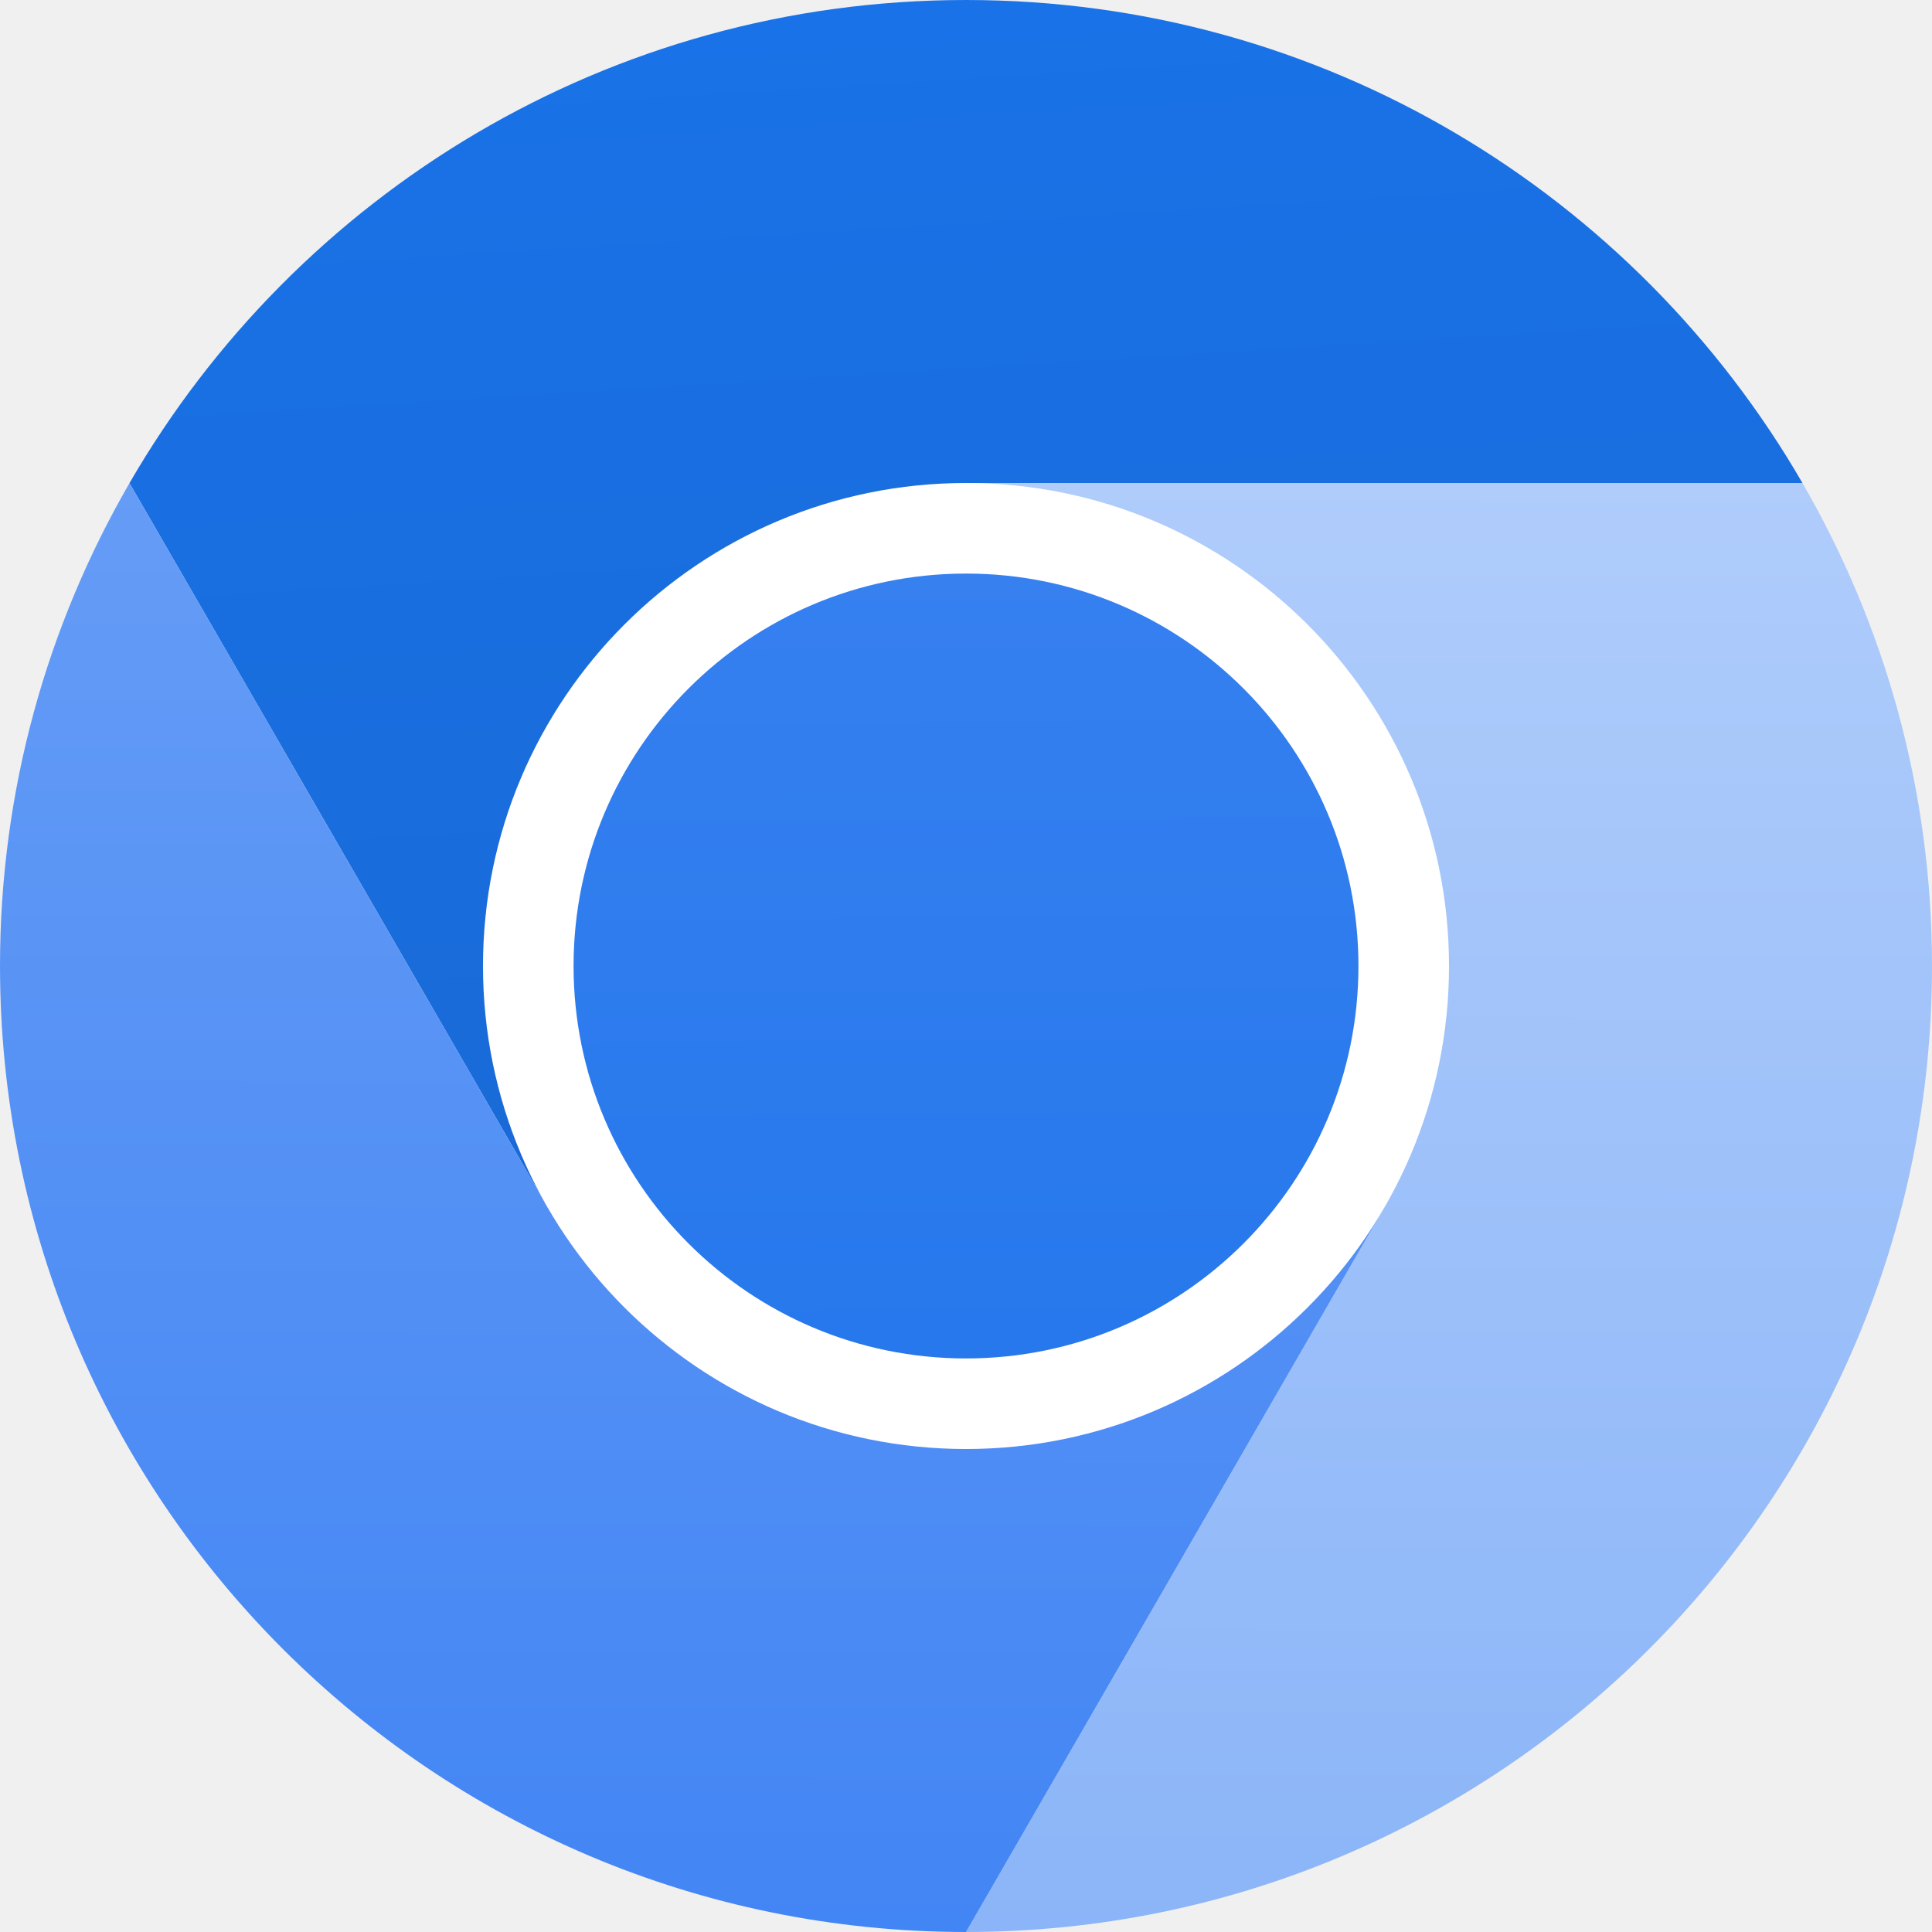
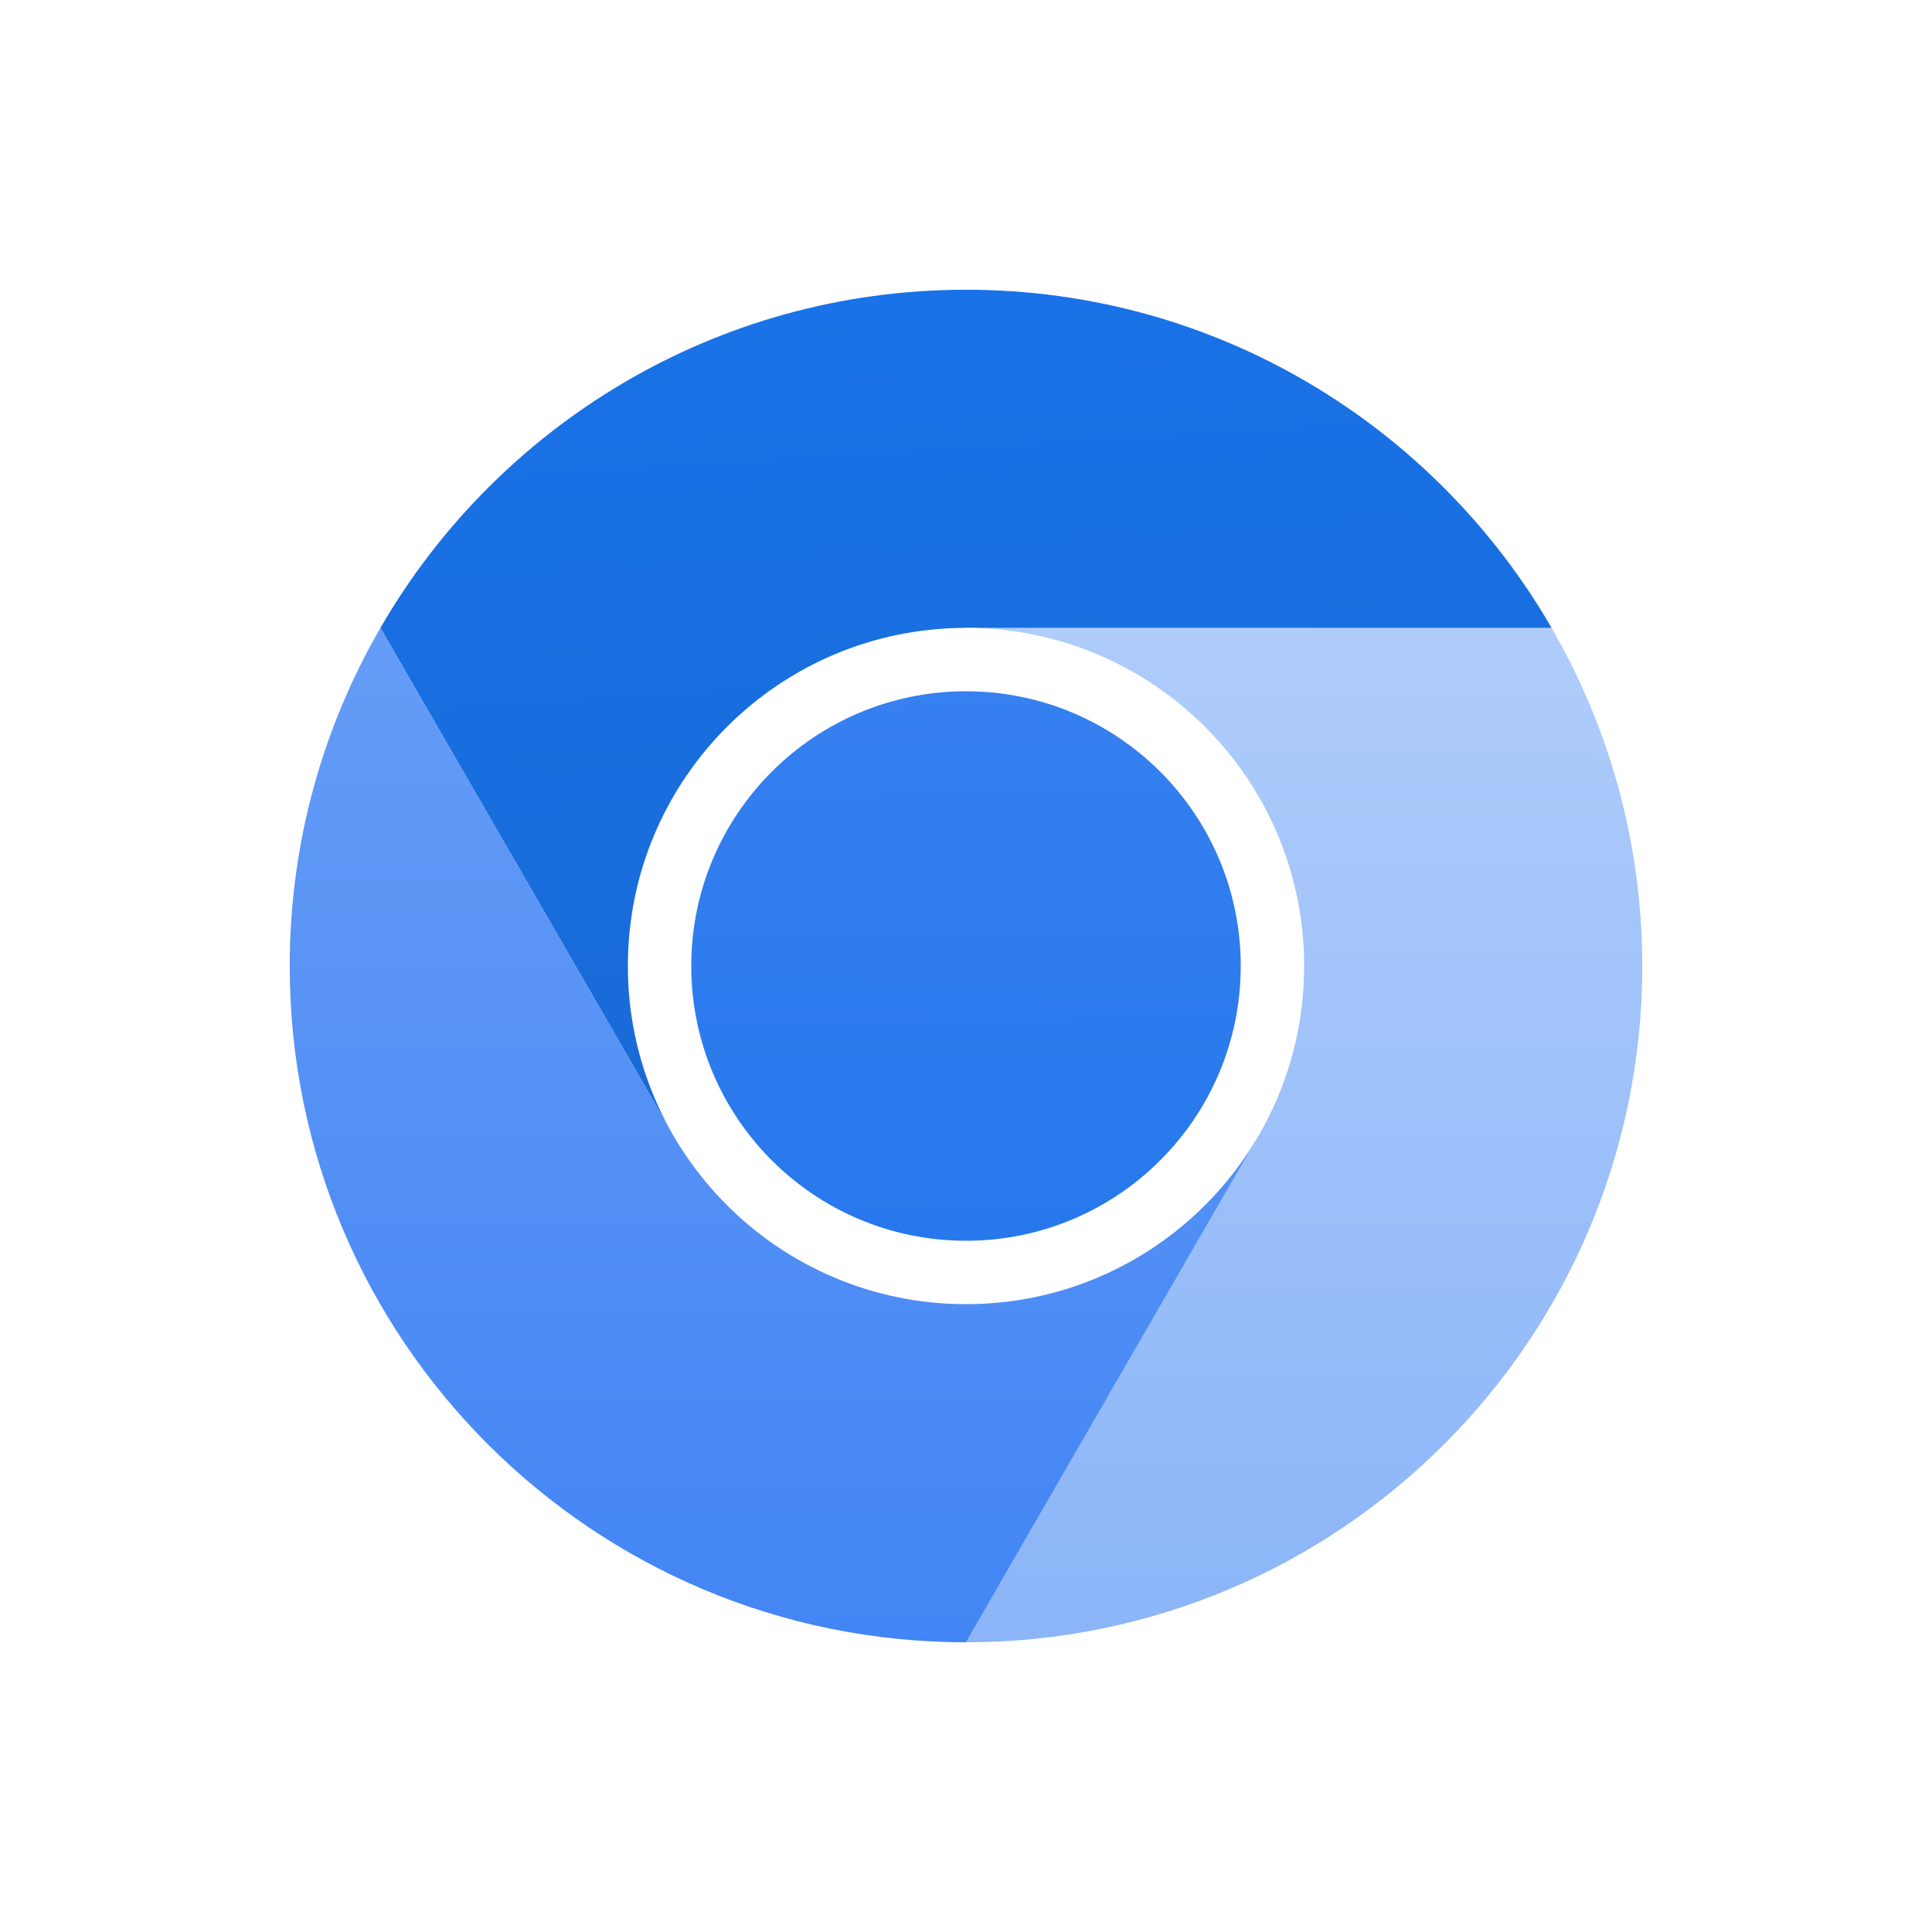
- <svg xmlns="http://www.w3.org/2000/svg" xmlns:xlink="http://www.w3.org/1999/xlink" version="1.1" id="svg44" width="511.985" height="511.985" viewBox="0 0 511.985 511.985">
-   <defs id="defs18">
-     <linearGradient xlink:href="#linearGradient4975" id="linearGradient4633" gradientUnits="userSpaceOnUse" gradientTransform="matrix(231.6258,0,0,231.6247,111.1101,159.9936)" x2="0.557" x1="0.465" y1="-0.674" y2="0.811" />
-     <linearGradient id="linearGradient4975">
-       <stop style="stop-color:#1972e7" offset="0" id="stop4971" />
-       <stop style="stop-color:#1969d5" offset="1" id="stop4973" />
+ <svg xmlns="http://www.w3.org/2000/svg" width="256" height="256" viewBox="0 0 256 256" fill="none">
+   <rect width="256" height="256" fill="white" />
+   <g clip-path="url(#clip0_1572_621)">
+     <path d="M128 128.003L166.803 150.405L128 217.612C177.49 217.612 217.61 177.493 217.61 128.003C217.61 111.676 213.222 96.382 205.592 83.197H127.999L128 128.003Z" fill="url(#paint0_linear_1572_621)" />
+     <path d="M128 38.391C94.833 38.391 65.896 56.423 50.401 83.207L89.197 150.404L128 128.002V83.196H205.593C190.096 56.419 161.163 38.391 128 38.391Z" fill="url(#paint1_linear_1572_621)" />
+     <path d="M38.39 128.002C38.39 177.492 78.508 217.612 128 217.612L166.804 150.404L128 128.002L89.197 150.404L50.402 83.207C42.776 96.388 38.39 111.676 38.39 128.001" fill="url(#paint2_linear_1572_621)" />
+     <path d="M172.806 128.003C172.806 152.748 152.745 172.808 128 172.808C103.255 172.808 83.194 152.748 83.194 128.003C83.194 103.258 103.255 83.197 128 83.197C152.745 83.197 172.806 103.258 172.806 128.003Z" fill="white" />
+     <path d="M164.405 128.002C164.405 148.108 148.106 164.407 128 164.407C107.895 164.407 91.596 148.108 91.596 128.002C91.596 107.897 107.895 91.598 128 91.598C148.106 91.598 164.405 107.897 164.405 128.002Z" fill="url(#paint3_linear_1572_621)" />
+   </g>
+   <defs>
+     <linearGradient id="paint0_linear_1572_621" x1="172.996" y1="83.012" x2="172.805" y2="217.612" gradientUnits="userSpaceOnUse">
+       <stop stop-color="#AFCCFB" />
+       <stop offset="1" stop-color="#8BB5F8" />
    </linearGradient>
-     <linearGradient xlink:href="#3" id="linearGradient1331" x1="101.744" y1="33.726" x2="101.599" y2="135.466" gradientUnits="userSpaceOnUse" gradientTransform="matrix(3.779424,0,0,3.779407,0.00151555,0.00377865)" />
-     <linearGradient id="3" x2="1" gradientTransform="matrix(61.286,0,0,61.286,29.399,42.333)" gradientUnits="userSpaceOnUse">
-       <stop offset="0" id="stop1397" style="stop-color:#afccfb" />
-       <stop offset="1" id="stop1399" style="stop-color:#8bb5f8" />
+     <linearGradient id="paint1_linear_1572_621" x1="115.004" y1="39.756" x2="122.411" y2="160.177" gradientUnits="userSpaceOnUse">
+       <stop stop-color="#1972E7" />
+       <stop offset="1" stop-color="#1969D5" />
    </linearGradient>
-     <linearGradient xlink:href="#1" id="linearGradient2962" gradientUnits="userSpaceOnUse" gradientTransform="matrix(94.93156,164.4269,-164.4276,94.93114,97.55599,173.6108)" x2="1.77" x1="0.018" y1="-0.512" y2="0.499" />
-     <linearGradient id="1" x2="1" gradientTransform="matrix(25.118,43.506,-43.506,25.118,25.812,45.935)" gradientUnits="userSpaceOnUse">
-       <stop offset="0" id="stop3122" style="stop-color:#659cf6" />
-       <stop offset="1" id="stop3124" style="stop-color:#4285f4" />
+     <linearGradient id="paint2_linear_1572_621" x1="102.597" y1="83.207" x2="102.597" y2="217.612" gradientUnits="userSpaceOnUse">
+       <stop stop-color="#659CF6" />
+       <stop offset="1" stop-color="#4285F4" />
    </linearGradient>
-     <linearGradient xlink:href="#2" id="linearGradient2688" x1="67.452" y1="40.321" x2="67.733" y2="95.25" gradientUnits="userSpaceOnUse" gradientTransform="matrix(3.779424,0,0,3.779407,0.00150043,0.00377865)" />
-     <linearGradient id="2">
-       <stop style="stop-color:#3680f0" offset="0" id="stop2682" />
-       <stop style="stop-color:#2678ec" offset="1" id="stop2684" />
+     <linearGradient id="paint3_linear_1572_621" x1="127.629" y1="91.736" x2="128" y2="164.407" gradientUnits="userSpaceOnUse">
+       <stop stop-color="#3680F0" />
+       <stop offset="1" stop-color="#2678EC" />
    </linearGradient>
+     <clipPath id="clip0_1572_621">
+       <rect width="179.221" height="179.221" fill="white" transform="translate(38.3896 38.3906)" />
+     </clipPath>
  </defs>
-   <path d="m 255.993,255.994 110.85,63.997 -110.85,191.994 c 141.381,0 255.992,-114.611 255.992,-255.991 0,-46.642 -12.536,-90.332 -34.331,-127.997 h -221.663 z" id="path34-4" style="fill:url(#linearGradient1331)" />
-   <path d="M 255.991,0 C 161.24,0 78.577,51.513 34.312,128.027 l 110.828,191.964 110.85,-63.997 V 127.997 h 221.663 C 433.382,51.502 350.729,0 255.991,0 Z" id="path36-1" style="fill:url(#linearGradient4633)" />
-   <path d="m 0.002,255.994 c 0,141.38 114.607,255.991 255.992,255.991 L 366.844,319.991 255.993,255.994 145.143,319.991 34.315,128.027 C 12.531,165.682 0,209.356 0,255.991" id="path38-7" style="fill:url(#linearGradient2962)" />
-   <path d="m 383.991,255.994 c 0,70.69 -57.307,127.997 -127.998,127.997 -70.69,0 -127.998,-57.307 -127.998,-127.997 0,-70.69 57.307,-127.997 127.998,-127.997 70.69,0 127.998,57.307 127.998,127.997" fill="#ffffff" id="path40" />
-   <path d="m 359.992,255.994 c 0,57.436 -46.562,103.998 -103.998,103.998 -57.436,0 -103.998,-46.562 -103.998,-103.998 0,-57.436 46.562,-103.998 103.998,-103.998 57.436,0 103.998,46.562 103.998,103.998" id="path42-5" style="fill:url(#linearGradient2688)" />
</svg>
